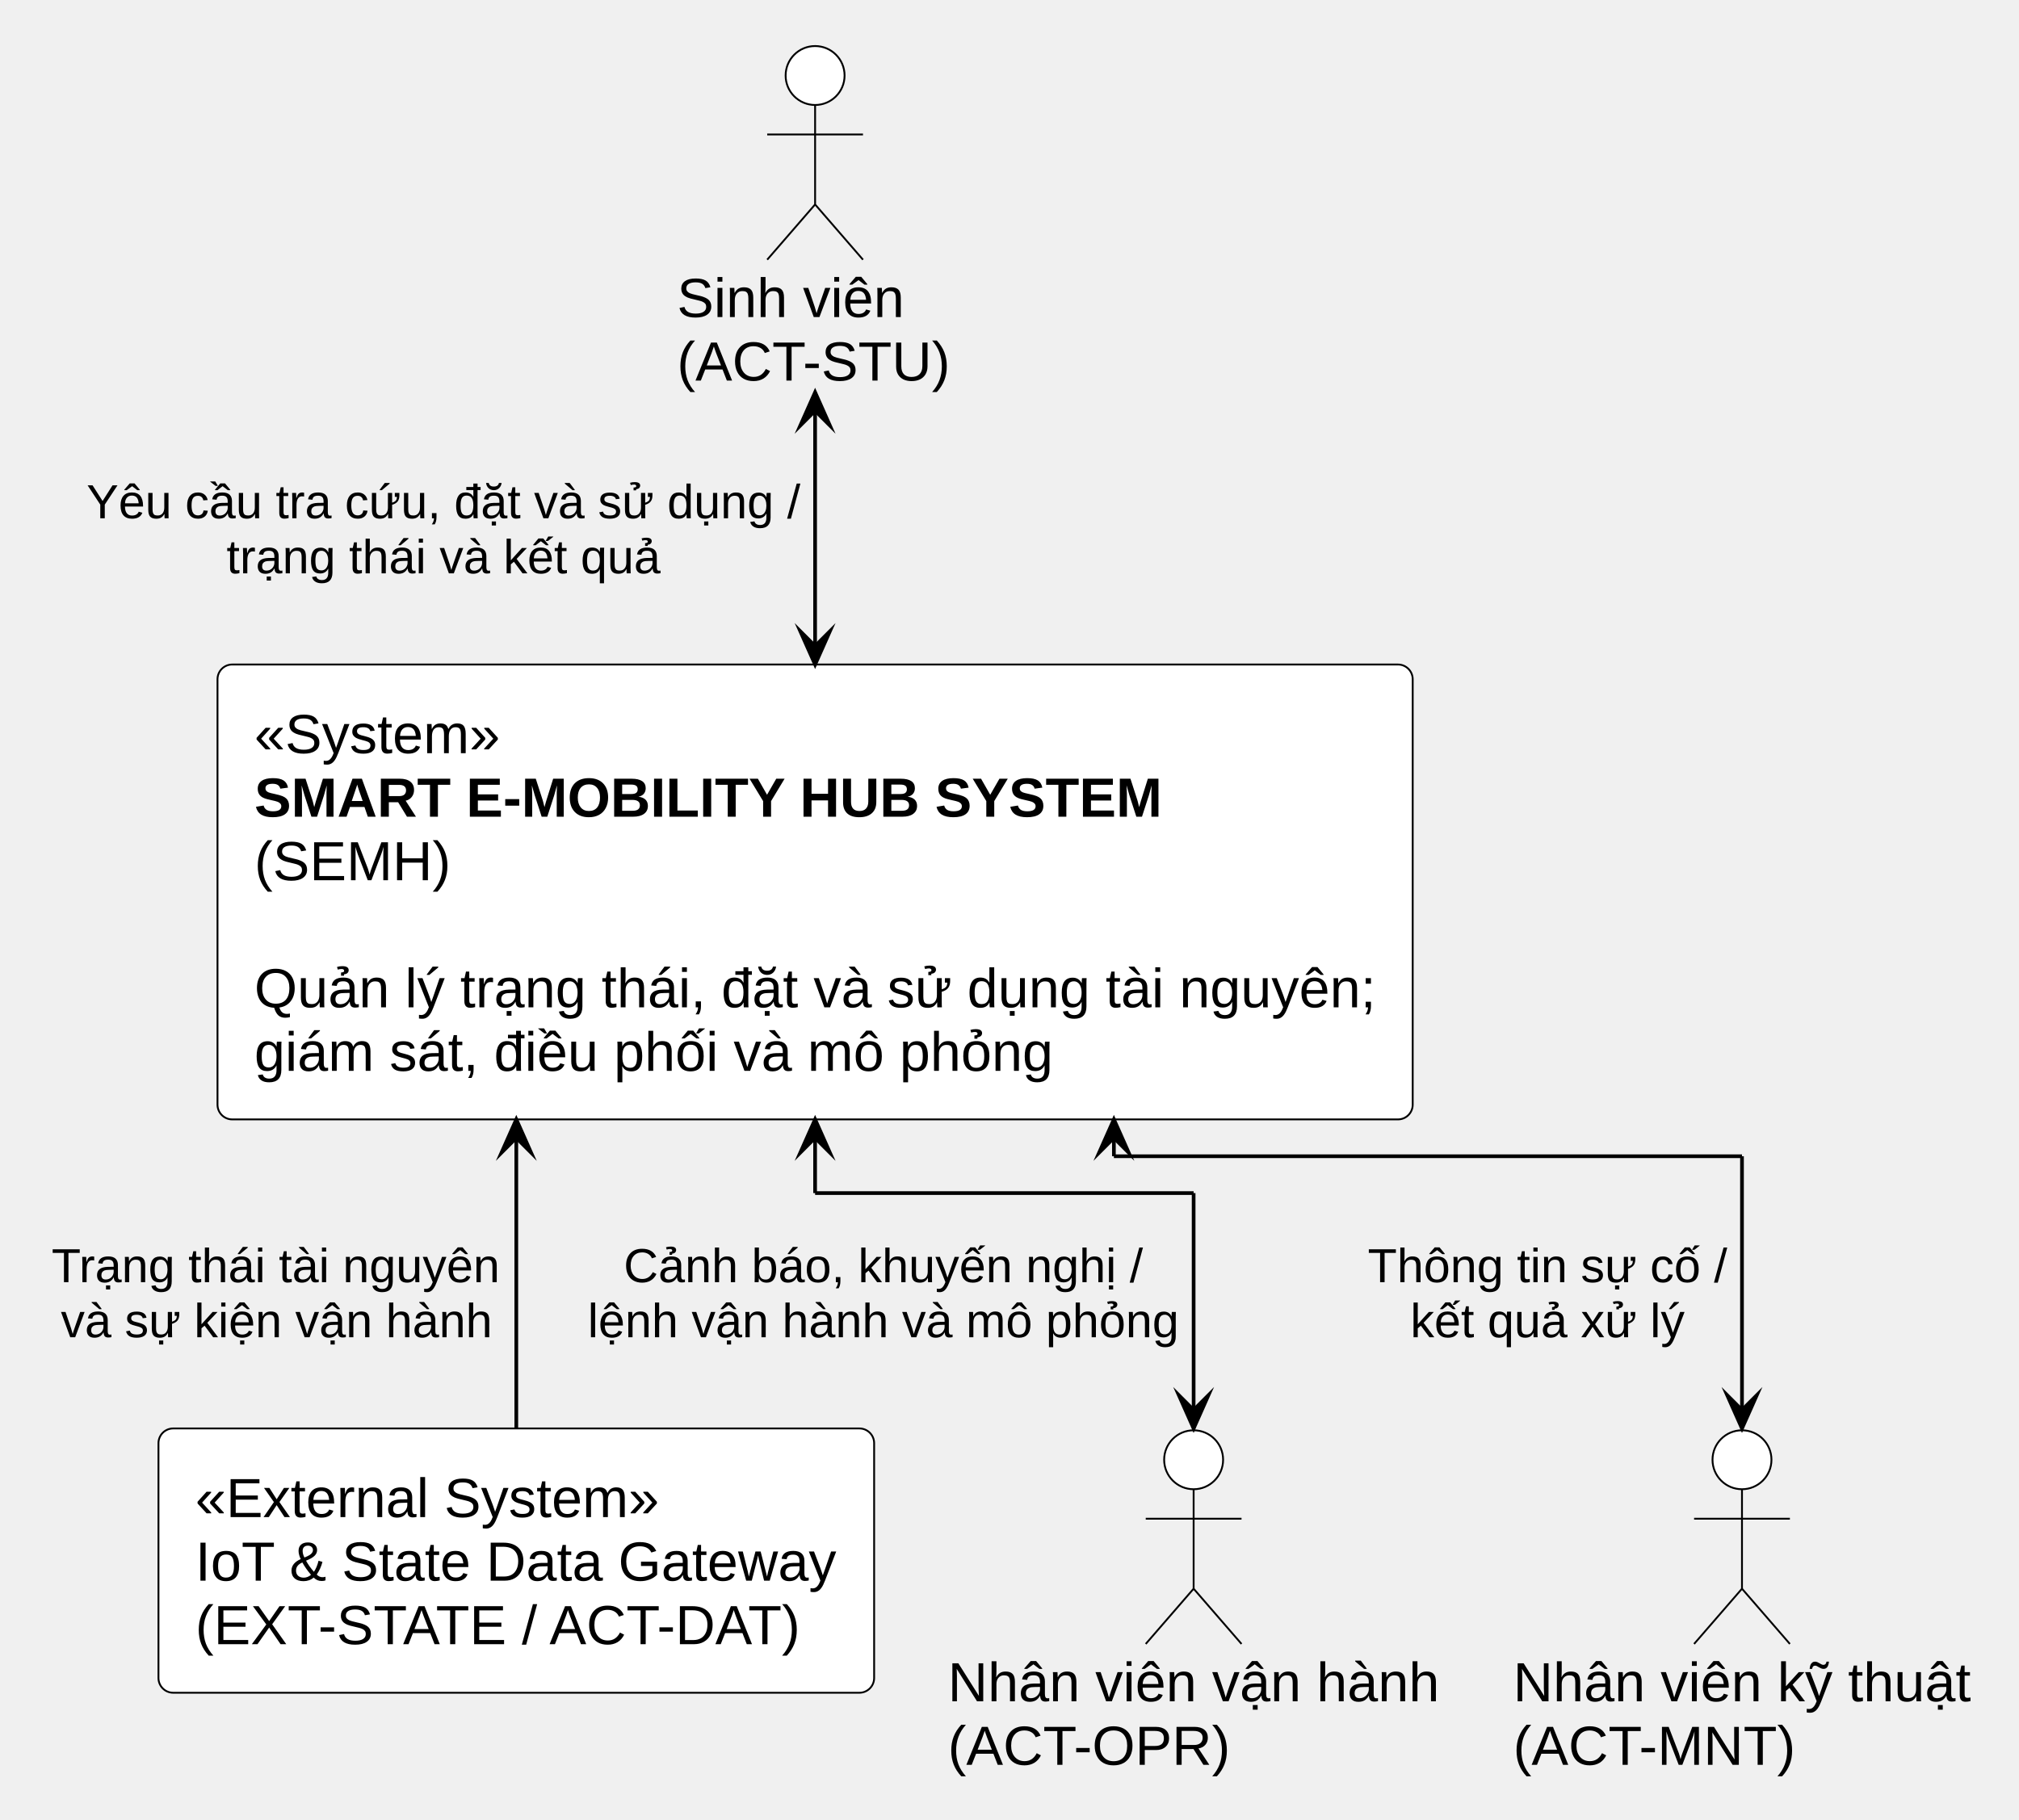
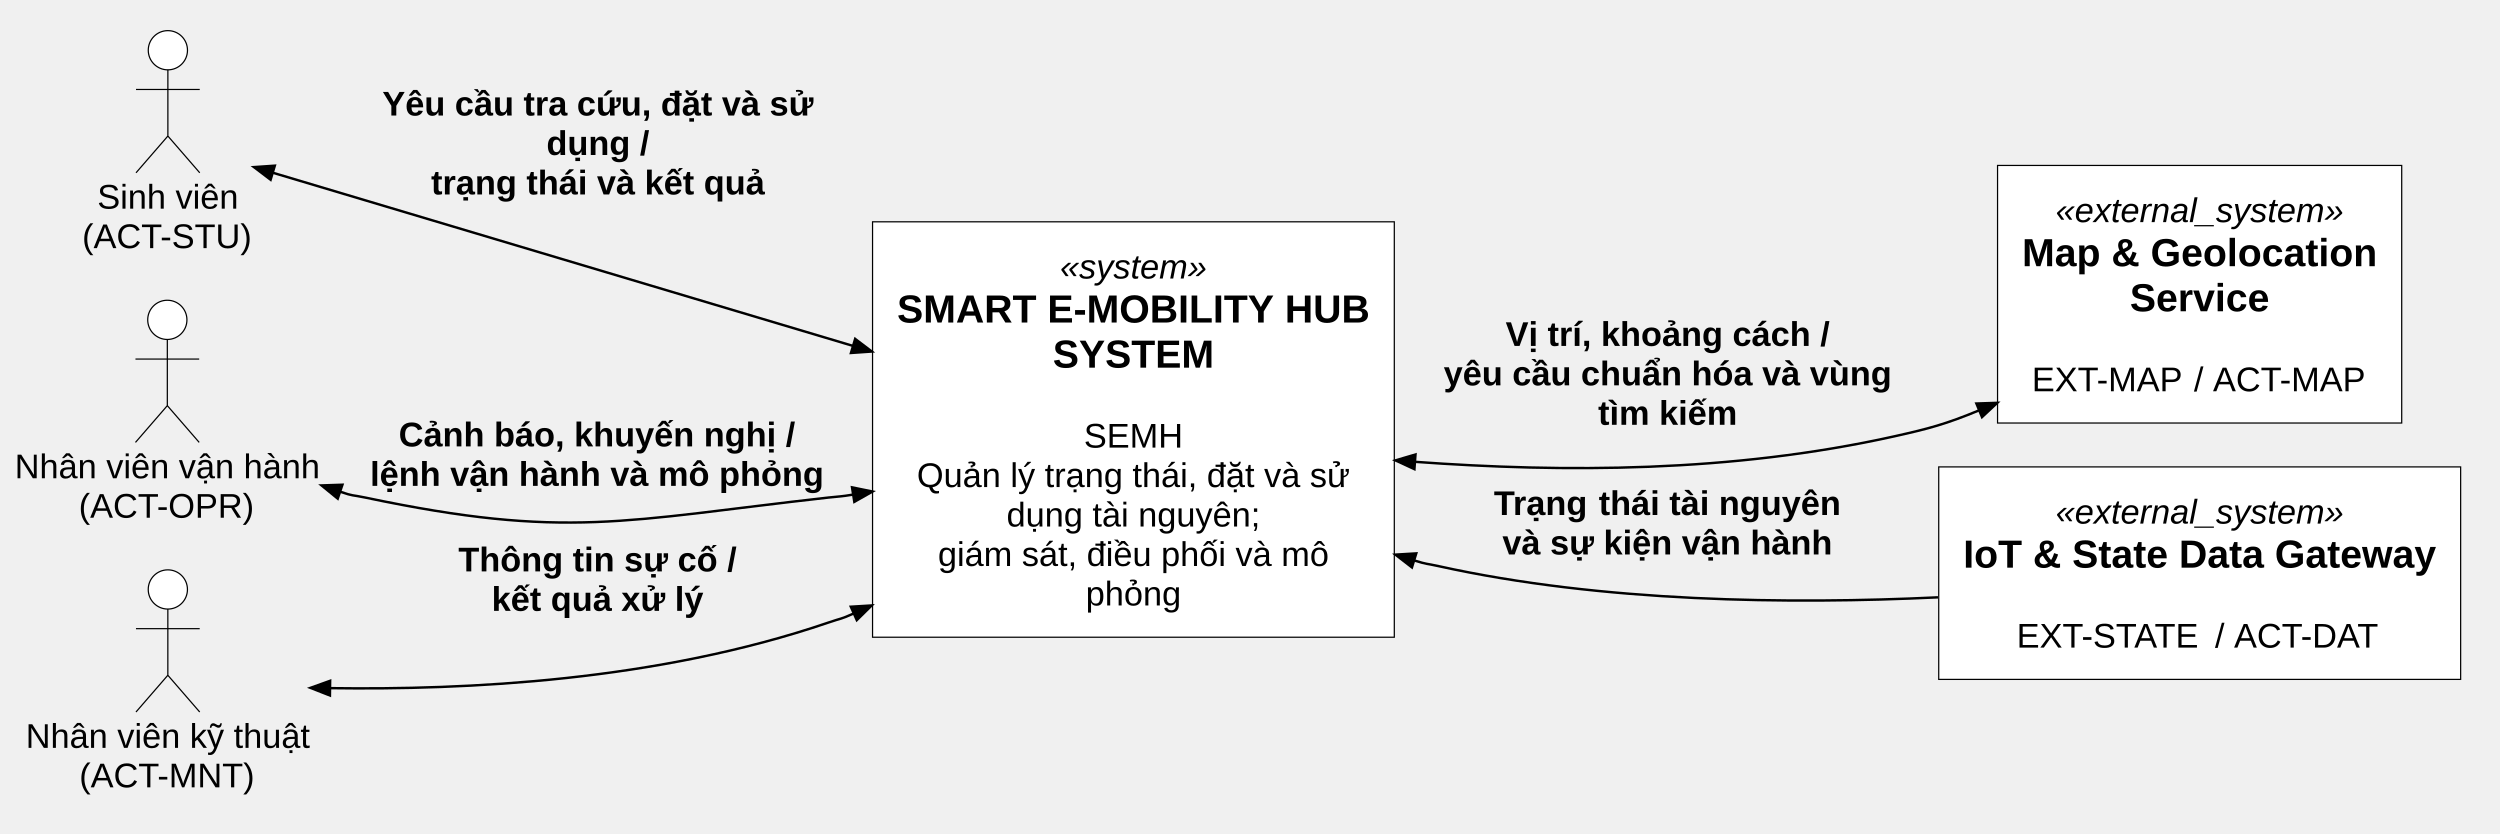
- <svg xmlns="http://www.w3.org/2000/svg" version="1.1" data-diagram-type="DESCRIPTION" style="width:548px;height:494px;background:#FFFFFF;" width="548px" height="494px" viewBox="0 0 548 494" zoomAndPan="magnify" preserveAspectRatio="none" contentStyleType="text/css">
+ <svg xmlns="http://www.w3.org/2000/svg" version="1.1" data-diagram-type="DESCRIPTION" style="width:1020px;height:340px;background:#FFFFFF;" width="1020px" height="340px" viewBox="0 0 1020 340" zoomAndPan="magnify" preserveAspectRatio="none" contentStyleType="text/css">
  <defs />
  <g font-family="sans-serif" lengthAdjust="spacing">
-     <g class="entity" data-qualified-name="ACT_STU" id="ent0001" data-source-line="26">
-       <ellipse cx="221.236" cy="20.5" rx="8" ry="8" fill="#FFF" style="stroke:#000;stroke-width:0.5;" />
-       <path d="M221.236,28.5 L221.236,55.5 M208.236,36.5 L234.236,36.5 M221.236,55.5 L208.236,70.5 M221.236,55.5 L234.236,70.5" style="stroke:#000;stroke-width:0.5;" fill="none" />
-       <text x="183.743" y="86.07" fill="#000" font-size="15" textLength="61.707" font-family="Arial">Sinh viên</text>
-       <text x="183.743" y="103.318" fill="#000" font-size="15" textLength="74.985" font-family="Arial">(ACT-STU)</text>
-     </g>
-     <g class="entity" data-qualified-name="ACT_OPR" id="ent0002" data-source-line="27">
-       <ellipse cx="323.977" cy="396.283" rx="8" ry="8" fill="#FFF" style="stroke:#000;stroke-width:0.5;" />
-       <path d="M323.977,404.283 L323.977,431.283 M310.977,412.283 L336.977,412.283 M323.977,431.283 L310.977,446.283 M323.977,431.283 L336.977,446.283" style="stroke:#000;stroke-width:0.5;" fill="none" />
-       <text x="257.26" y="461.853" fill="#000" font-size="15" textLength="133.433" font-family="Arial">Nhân viên vận hành</text>
-       <text x="257.26" y="479.102" fill="#000" font-size="15" textLength="77.49" font-family="Arial">(ACT-OPR)</text>
-     </g>
-     <g class="entity" data-qualified-name="ACT_MNT" id="ent0003" data-source-line="28">
-       <ellipse cx="472.813" cy="396.283" rx="8" ry="8" fill="#FFF" style="stroke:#000;stroke-width:0.5;" />
-       <path d="M472.813,404.283 L472.813,431.283 M459.813,412.283 L485.813,412.283 M472.813,431.283 L459.813,446.283 M472.813,431.283 L485.813,446.283" style="stroke:#000;stroke-width:0.5;" fill="none" />
-       <text x="410.693" y="461.853" fill="#000" font-size="15" textLength="124.241" font-family="Arial">Nhân viên kỹ thuật</text>
-       <text x="410.693" y="479.102" fill="#000" font-size="15" textLength="77.476" font-family="Arial">(ACT-MNT)</text>
-     </g>
-     <g class="entity" data-qualified-name="SEMH" id="ent0004" data-source-line="30">
-       <rect x="59.035" y="180.395" width="324.402" height="123.491" fill="#FFF" style="stroke:#000;stroke-width:0.5;" rx="4" ry="4" />
-       <text x="69.035" y="204.464" fill="#000" font-size="15" textLength="66.694" font-family="Arial">«System»</text>
-       <text x="69.035" y="221.713" fill="#000" font-size="15" textLength="246.665" font-weight="700" font-family="Arial">SMART E-MOBILITY HUB SYSTEM</text>
-       <text x="69.035" y="238.961" fill="#000" font-size="15" textLength="53.328" font-family="Arial">(SEMH)</text>
-       <text x="69.035" y="256.21" fill="#000" font-size="15" font-family="Arial"> </text>
-       <text x="69.035" y="273.458" fill="#000" font-size="15" textLength="304.402" font-family="Arial">Quản lý trạng thái, đặt và sử dụng tài nguyên;</text>
-       <text x="69.035" y="290.707" fill="#000" font-size="15" textLength="216.804" font-family="Arial">giám sát, điều phối và mô phỏng</text>
-     </g>
-     <g class="entity" data-qualified-name="EXT_STATE" id="ent0005" data-source-line="32">
-       <rect x="43.01" y="387.783" width="194.25" height="71.746" fill="#FFF" style="stroke:#000;stroke-width:0.5;" rx="4" ry="4" />
-       <text x="53.01" y="411.853" fill="#000" font-size="15" textLength="125.889" font-family="Arial">«External System»</text>
-       <text x="53.01" y="429.102" fill="#000" font-size="15" textLength="174.25" font-family="Arial">IoT &amp; State Data Gateway</text>
-       <text x="53.01" y="446.35" fill="#000" font-size="15" textLength="169.995" font-family="Arial">(EXT-STATE / ACT-DAT)</text>
-     </g>
-     <line x1="221.236" y1="106.497" x2="221.236" y2="180.395" style="stroke:#000;stroke-width:1;" />
-     <polygon points="221.236,180.395,225.236,171.395,221.236,175.395,217.236,171.395,221.236,180.395" fill="#000" style="stroke:#000;stroke-width:1;stroke-linejoin:miter;stroke-miterlimit:10;" />
-     <polygon points="221.236,106.497,217.236,115.497,221.236,111.497,225.236,115.497,221.236,106.497" fill="#000" style="stroke:#000;stroke-width:1;stroke-linejoin:miter;stroke-miterlimit:10;" />
-     <text x="23.499" y="140.691" fill="#000" font-size="13" textLength="193.737" font-family="Arial">Yêu cầu tra cứu, đặt và sử dụng /</text>
-     <text x="61.467" y="155.64" fill="#000" font-size="13" textLength="117.8" font-family="Arial">trạng thái và kết quả</text>
-     <line x1="221.236" y1="303.886" x2="221.236" y2="323.886" style="stroke:#000;stroke-width:1;" />
-     <line x1="221.236" y1="323.886" x2="323.977" y2="323.886" style="stroke:#000;stroke-width:1;" />
-     <line x1="323.977" y1="323.886" x2="323.977" y2="387.783" style="stroke:#000;stroke-width:1;" />
-     <polygon points="323.977,387.783,327.977,378.783,323.977,382.783,319.977,378.783,323.977,387.783" fill="#000" style="stroke:#000;stroke-width:1;stroke-linejoin:miter;stroke-miterlimit:10;" />
-     <polygon points="221.236,303.886,217.236,312.886,221.236,308.886,225.236,312.886,221.236,303.886" fill="#000" style="stroke:#000;stroke-width:1;stroke-linejoin:miter;stroke-miterlimit:10;" />
-     <text x="169.28" y="348.08" fill="#000" font-size="13" textLength="140.937" font-family="Arial">Cảnh báo, khuyến nghị /</text>
-     <text x="159.521" y="363.028" fill="#000" font-size="13" textLength="160.456" font-family="Arial">lệnh vận hành và mô phỏng</text>
-     <line x1="302.336" y1="303.886" x2="302.336" y2="313.886" style="stroke:#000;stroke-width:1;" />
-     <line x1="302.336" y1="313.886" x2="472.813" y2="313.886" style="stroke:#000;stroke-width:1;" />
-     <line x1="472.813" y1="313.886" x2="472.813" y2="387.783" style="stroke:#000;stroke-width:1;" />
-     <polygon points="472.813,387.783,476.813,378.783,472.813,382.783,468.813,378.783,472.813,387.783" fill="#000" style="stroke:#000;stroke-width:1;stroke-linejoin:miter;stroke-miterlimit:10;" />
-     <polygon points="302.336,303.886,298.336,312.886,302.336,308.886,306.336,312.886,302.336,303.886" fill="#000" style="stroke:#000;stroke-width:1;stroke-linejoin:miter;stroke-miterlimit:10;" />
-     <text x="371.231" y="348.08" fill="#000" font-size="13" textLength="97.583" font-family="Arial">Thông tin sự cố /</text>
-     <text x="382.793" y="363.028" fill="#000" font-size="13" textLength="74.458" font-family="Arial">kết quả xử lý</text>
-     <line x1="140.135" y1="303.886" x2="140.135" y2="387.783" style="stroke:#000;stroke-width:1;" />
-     <polygon points="140.135,303.886,136.135,312.886,140.135,308.886,144.135,312.886,140.135,303.886" fill="#000" style="stroke:#000;stroke-width:1;stroke-linejoin:miter;stroke-miterlimit:10;" />
-     <text x="14" y="348.08" fill="#000" font-size="13" textLength="122.135" font-family="Arial">Trạng thái tài nguyên</text>
-     <text x="16.514" y="363.028" fill="#000" font-size="13" textLength="117.108" font-family="Arial">và sự kiện vận hành</text>
+     <g class="entity" data-qualified-name="ACT_STU" id="ent0001" data-source-line="25">
+       <ellipse cx="68.493" cy="20.5" rx="8" ry="8" fill="#FFF" style="stroke:#000;stroke-width:0.5;" />
+       <path d="M68.493,28.5 L68.493,55.5 M55.493,36.5 L81.493,36.5 M68.493,55.5 L55.493,70.5 M68.493,55.5 L81.493,70.5" style="stroke:#000;stroke-width:0.5;" fill="none" />
+       <text x="39.697" y="85.132" fill="#000" font-size="14" textLength="28.021" font-family="Arial">Sinh</text>
+       <text x="67.717" y="85.132" fill="#000" font-size="14" font-family="Arial"> </text>
+       <text x="71.607" y="85.132" fill="#000" font-size="14" textLength="25.683" font-family="Arial">viên</text>
+       <text x="33.5" y="101.23" fill="#000" font-size="14" textLength="69.986" font-family="Arial">(ACT-STU)</text>
+     </g>
+     <g class="entity" data-qualified-name="ACT_OPR" id="ent0002" data-source-line="26">
+       <ellipse cx="68.269" cy="130.5" rx="8" ry="8" fill="#FFF" style="stroke:#000;stroke-width:0.5;" />
+       <path d="M68.269,138.5 L68.269,165.5 M55.269,146.5 L81.269,146.5 M68.269,165.5 L55.269,180.5 M68.269,165.5 L81.269,180.5" style="stroke:#000;stroke-width:0.5;" fill="none" />
+       <text x="6" y="195.132" fill="#000" font-size="14" textLength="33.469" font-family="Arial">Nhân</text>
+       <text x="39.469" y="195.132" fill="#000" font-size="14" font-family="Arial"> </text>
+       <text x="43.358" y="195.132" fill="#000" font-size="14" textLength="25.683" font-family="Arial">viên</text>
+       <text x="69.041" y="195.132" fill="#000" font-size="14" font-family="Arial"> </text>
+       <text x="72.931" y="195.132" fill="#000" font-size="14" textLength="22.572" font-family="Arial">vận</text>
+       <text x="95.503" y="195.132" fill="#000" font-size="14" font-family="Arial"> </text>
+       <text x="99.393" y="195.132" fill="#000" font-size="14" textLength="31.145" font-family="Arial">hành</text>
+       <text x="32.106" y="211.23" fill="#000" font-size="14" textLength="72.324" font-family="Arial">(ACT-OPR)</text>
+     </g>
+     <g class="entity" data-qualified-name="ACT_MNT" id="ent0003" data-source-line="27">
+       <ellipse cx="68.479" cy="240.5" rx="8" ry="8" fill="#FFF" style="stroke:#000;stroke-width:0.5;" />
+       <path d="M68.479,248.5 L68.479,275.5 M55.479,256.5 L81.479,256.5 M68.479,275.5 L55.479,290.5 M68.479,275.5 L81.479,290.5" style="stroke:#000;stroke-width:0.5;" fill="none" />
+       <text x="10.5" y="305.132" fill="#000" font-size="14" textLength="33.469" font-family="Arial">Nhân</text>
+       <text x="43.969" y="305.132" fill="#000" font-size="14" font-family="Arial"> </text>
+       <text x="47.858" y="305.132" fill="#000" font-size="14" textLength="25.683" font-family="Arial">viên</text>
+       <text x="73.541" y="305.132" fill="#000" font-size="14" font-family="Arial"> </text>
+       <text x="77.431" y="305.132" fill="#000" font-size="14" textLength="14" font-family="Arial">kỹ</text>
+       <text x="91.431" y="305.132" fill="#000" font-size="14" font-family="Arial"> </text>
+       <text x="95.32" y="305.132" fill="#000" font-size="14" textLength="31.138" font-family="Arial">thuật</text>
+       <text x="32.324" y="321.23" fill="#000" font-size="14" textLength="72.311" font-family="Arial">(ACT-MNT)</text>
+     </g>
+     <g class="entity" data-qualified-name="SEMH" id="ent0004" data-source-line="197">
+       <rect x="356" y="90.5" width="212.875" height="169.487" fill="#FFF" style="stroke:#000;stroke-width:0.5;" />
+       <text x="432.482" y="113.632" fill="#000" font-size="14" textLength="59.91" font-style="italic" font-family="Arial">«system»</text>
+       <text x="366" y="131.606" fill="#000" font-size="16" textLength="56.883" font-weight="700" font-family="Arial">SMART</text>
+       <text x="422.883" y="131.606" fill="#000" font-size="16" font-weight="700" font-family="Arial"> </text>
+       <text x="427.328" y="131.606" fill="#000" font-size="16" textLength="92.438" font-weight="700" font-family="Arial">E-MOBILITY</text>
+       <text x="519.766" y="131.606" fill="#000" font-size="16" font-weight="700" font-family="Arial"> </text>
+       <text x="524.211" y="131.606" fill="#000" font-size="16" textLength="34.664" font-weight="700" font-family="Arial">HUB</text>
+       <text x="429.543" y="150.005" fill="#000" font-size="16" textLength="65.789" font-weight="700" font-family="Arial">SYSTEM</text>
+       <text x="460.493" y="166.527" fill="#000" font-size="14" font-family="Arial"> </text>
+       <text x="442.213" y="182.626" fill="#000" font-size="14" textLength="40.448" font-family="Arial">SEMH</text>
+       <text x="374.093" y="198.725" fill="#000" font-size="14" textLength="34.248" font-family="Arial">Quản</text>
+       <text x="408.341" y="198.725" fill="#000" font-size="14" font-family="Arial"> </text>
+       <text x="412.231" y="198.725" fill="#000" font-size="14" textLength="10.11" font-family="Arial">lý</text>
+       <text x="422.341" y="198.725" fill="#000" font-size="14" font-family="Arial"> </text>
+       <text x="426.231" y="198.725" fill="#000" font-size="14" textLength="31.91" font-family="Arial">trạng</text>
+       <text x="458.141" y="198.725" fill="#000" font-size="14" font-family="Arial"> </text>
+       <text x="462.031" y="198.725" fill="#000" font-size="14" textLength="26.462" font-family="Arial">thái,</text>
+       <text x="488.493" y="198.725" fill="#000" font-size="14" font-family="Arial"> </text>
+       <text x="492.382" y="198.725" fill="#000" font-size="14" textLength="19.462" font-family="Arial">đặt</text>
+       <text x="511.844" y="198.725" fill="#000" font-size="14" font-family="Arial"> </text>
+       <text x="515.734" y="198.725" fill="#000" font-size="14" textLength="14.786" font-family="Arial">và</text>
+       <text x="530.52" y="198.725" fill="#000" font-size="14" font-family="Arial"> </text>
+       <text x="534.41" y="198.725" fill="#000" font-size="14" textLength="16.372" font-family="Arial">sử</text>
+       <text x="410.672" y="214.823" fill="#000" font-size="14" textLength="31.145" font-family="Arial">dụng</text>
+       <text x="441.817" y="214.823" fill="#000" font-size="14" font-family="Arial"> </text>
+       <text x="445.707" y="214.823" fill="#000" font-size="14" textLength="14.786" font-family="Arial">tài</text>
+       <text x="460.493" y="214.823" fill="#000" font-size="14" font-family="Arial"> </text>
+       <text x="464.382" y="214.823" fill="#000" font-size="14" textLength="49.82" font-family="Arial">nguyên;</text>
+       <text x="382.672" y="230.922" fill="#000" font-size="14" textLength="30.345" font-family="Arial">giám</text>
+       <text x="413.017" y="230.922" fill="#000" font-size="14" font-family="Arial"> </text>
+       <text x="416.907" y="230.922" fill="#000" font-size="14" textLength="22.565" font-family="Arial">sát,</text>
+       <text x="439.472" y="230.922" fill="#000" font-size="14" font-family="Arial"> </text>
+       <text x="443.362" y="230.922" fill="#000" font-size="14" textLength="26.469" font-family="Arial">điều</text>
+       <text x="469.831" y="230.922" fill="#000" font-size="14" font-family="Arial"> </text>
+       <text x="473.72" y="230.922" fill="#000" font-size="14" textLength="26.469" font-family="Arial">phối</text>
+       <text x="500.189" y="230.922" fill="#000" font-size="14" font-family="Arial"> </text>
+       <text x="504.079" y="230.922" fill="#000" font-size="14" textLength="14.786" font-family="Arial">và</text>
+       <text x="518.865" y="230.922" fill="#000" font-size="14" font-family="Arial"> </text>
+       <text x="522.754" y="230.922" fill="#000" font-size="14" textLength="19.448" font-family="Arial">mô</text>
+       <text x="442.972" y="247.021" fill="#000" font-size="14" textLength="38.931" font-family="Arial">phỏng</text>
+     </g>
+     <g class="entity" data-qualified-name="EXT_MAP" id="ent0005" data-source-line="212">
+       <rect x="815" y="67.5" width="164.898" height="105.093" fill="#FFF" style="stroke:#000;stroke-width:0.5;" />
+       <text x="838.698" y="90.632" fill="#000" font-size="14" textLength="117.503" font-style="italic" font-family="Arial">«external_system»</text>
+       <text x="825" y="108.606" fill="#000" font-size="16" textLength="32" font-weight="700" font-family="Arial">Map</text>
+       <text x="857" y="108.606" fill="#000" font-size="16" font-weight="700" font-family="Arial"> </text>
+       <text x="861.445" y="108.606" fill="#000" font-size="16" font-weight="700" font-family="Arial">&amp;</text>
+       <text x="873" y="108.606" fill="#000" font-size="16" font-weight="700" font-family="Arial"> </text>
+       <text x="877.445" y="108.606" fill="#000" font-size="16" textLength="92.453" font-weight="700" font-family="Arial">Geolocation</text>
+       <text x="868.98" y="127.005" fill="#000" font-size="16" textLength="56.938" font-weight="700" font-family="Arial">Service</text>
+       <text x="895.504" y="143.527" fill="#000" font-size="14" font-family="Arial"> </text>
+       <text x="829.001" y="159.626" fill="#000" font-size="14" textLength="62.228" font-family="Arial">EXT-MAP</text>
+       <text x="891.229" y="159.626" fill="#000" font-size="14" font-family="Arial"> </text>
+       <text x="895.118" y="159.626" fill="#000" font-size="14" font-family="Arial">/</text>
+       <text x="899.008" y="159.626" fill="#000" font-size="14" font-family="Arial"> </text>
+       <text x="902.897" y="159.626" fill="#000" font-size="14" textLength="63" font-family="Arial">ACT-MAP</text>
+     </g>
+     <g class="entity" data-qualified-name="EXT_STATE" id="ent0006" data-source-line="212">
+       <rect x="791" y="190.5" width="212.945" height="86.694" fill="#FFF" style="stroke:#000;stroke-width:0.5;" />
+       <text x="838.721" y="213.632" fill="#000" font-size="14" textLength="117.503" font-style="italic" font-family="Arial">«external_system»</text>
+       <text x="801" y="231.606" fill="#000" font-size="16" textLength="23.992" font-weight="700" font-family="Arial">IoT</text>
+       <text x="824.992" y="231.606" fill="#000" font-size="16" font-weight="700" font-family="Arial"> </text>
+       <text x="829.438" y="231.606" fill="#000" font-size="16" font-weight="700" font-family="Arial">&amp;</text>
+       <text x="840.992" y="231.606" fill="#000" font-size="16" font-weight="700" font-family="Arial"> </text>
+       <text x="845.438" y="231.606" fill="#000" font-size="16" textLength="39.125" font-weight="700" font-family="Arial">State</text>
+       <text x="884.563" y="231.606" fill="#000" font-size="16" font-weight="700" font-family="Arial"> </text>
+       <text x="889.008" y="231.606" fill="#000" font-size="16" textLength="34.68" font-weight="700" font-family="Arial">Data</text>
+       <text x="923.688" y="231.606" fill="#000" font-size="16" font-weight="700" font-family="Arial"> </text>
+       <text x="928.133" y="231.606" fill="#000" font-size="16" textLength="65.813" font-weight="700" font-family="Arial">Gateway</text>
+       <text x="895.528" y="248.129" fill="#000" font-size="14" font-family="Arial"> </text>
+       <text x="822.804" y="264.228" fill="#000" font-size="14" textLength="77.007" font-family="Arial">EXT-STATE</text>
+       <text x="899.811" y="264.228" fill="#000" font-size="14" font-family="Arial"> </text>
+       <text x="903.7" y="264.228" fill="#000" font-size="14" font-family="Arial">/</text>
+       <text x="907.59" y="264.228" fill="#000" font-size="14" font-family="Arial"> </text>
+       <text x="911.479" y="264.228" fill="#000" font-size="14" textLength="60.662" font-family="Arial">ACT-DAT</text>
+     </g>
+     <g class="link" data-entity-1="ent0001" data-entity-2="ent0004" id="lnk12" data-link-type="dependency">
+       <polygon points="103.602,68.178,110.41,73.341,112.126,67.592,103.602,68.178" fill="#000" style="stroke:#000;stroke-width:1;stroke-linejoin:miter;stroke-miterlimit:10;" />
+       <polygon points="355.709,143.425,348.901,138.262,347.185,144.011,355.709,143.425" fill="#000" style="stroke:#000;stroke-width:1;stroke-linejoin:miter;stroke-miterlimit:10;" />
+       <path d="M111.268,70.466 C166.87,87.062 263.956,116.039 348.043,141.137" style="stroke:#000;stroke-width:1;" fill="none" />
+       <text x="156" y="47.132" fill="#000" font-size="14" textLength="25.676" font-weight="700" font-family="Arial">Yêu</text>
+       <text x="181.676" y="47.132" fill="#000" font-size="14" font-weight="700" font-family="Arial"> </text>
+       <text x="185.565" y="47.132" fill="#000" font-size="14" textLength="24.124" font-weight="700" font-family="Arial">cầu</text>
+       <text x="209.689" y="47.132" fill="#000" font-size="14" font-weight="700" font-family="Arial"> </text>
+       <text x="213.579" y="47.132" fill="#000" font-size="14" textLength="17.896" font-weight="700" font-family="Arial">tra</text>
+       <text x="231.476" y="47.132" fill="#000" font-size="14" font-weight="700" font-family="Arial"> </text>
+       <text x="235.365" y="47.132" fill="#000" font-size="14" textLength="30.365" font-weight="700" font-family="Arial">cứu,</text>
+       <text x="265.73" y="47.132" fill="#000" font-size="14" font-weight="700" font-family="Arial"> </text>
+       <text x="269.62" y="47.132" fill="#000" font-size="14" textLength="21" font-weight="700" font-family="Arial">đặt</text>
+       <text x="290.62" y="47.132" fill="#000" font-size="14" font-weight="700" font-family="Arial"> </text>
+       <text x="294.51" y="47.132" fill="#000" font-size="14" textLength="15.572" font-weight="700" font-family="Arial">và</text>
+       <text x="310.082" y="47.132" fill="#000" font-size="14" font-weight="700" font-family="Arial"> </text>
+       <text x="313.972" y="47.132" fill="#000" font-size="14" textLength="17.924" font-weight="700" font-family="Arial">sử</text>
+       <text x="222.955" y="63.23" fill="#000" font-size="14" textLength="34.207" font-weight="700" font-family="Arial">dụng</text>
+       <text x="257.162" y="63.23" fill="#000" font-size="14" font-weight="700" font-family="Arial"> </text>
+       <text x="261.051" y="63.23" fill="#000" font-size="14" font-weight="700" font-family="Arial">/</text>
+       <text x="175.875" y="79.329" fill="#000" font-size="14" textLength="35" font-weight="700" font-family="Arial">trạng</text>
+       <text x="210.875" y="79.329" fill="#000" font-size="14" font-weight="700" font-family="Arial"> </text>
+       <text x="214.765" y="79.329" fill="#000" font-size="14" textLength="24.89" font-weight="700" font-family="Arial">thái</text>
+       <text x="239.655" y="79.329" fill="#000" font-size="14" font-weight="700" font-family="Arial"> </text>
+       <text x="243.544" y="79.329" fill="#000" font-size="14" textLength="15.572" font-weight="700" font-family="Arial">và</text>
+       <text x="259.117" y="79.329" fill="#000" font-size="14" font-weight="700" font-family="Arial"> </text>
+       <text x="263.006" y="79.329" fill="#000" font-size="14" textLength="20.234" font-weight="700" font-family="Arial">kết</text>
+       <text x="283.241" y="79.329" fill="#000" font-size="14" font-weight="700" font-family="Arial"> </text>
+       <text x="287.13" y="79.329" fill="#000" font-size="14" textLength="24.89" font-weight="700" font-family="Arial">quả</text>
+     </g>
+     <g class="link" data-entity-1="ent0002" data-entity-2="ent0004" id="lnk13" data-link-type="dependency">
+       <polygon points="131.177,198.051,137.797,203.452,139.716,197.767,131.177,198.051" fill="#000" style="stroke:#000;stroke-width:1;stroke-linejoin:miter;stroke-miterlimit:10;" />
+       <polygon points="355.993,200.546,347.622,198.835,348.561,204.761,355.993,200.546" fill="#000" style="stroke:#000;stroke-width:1;stroke-linejoin:miter;stroke-miterlimit:10;" />
+       <path d="M138.756,200.61 C144.678,202.608 143.097,201.758 149,203 C231.201,220.294 254.521,212.345 338,203 C343.899,202.34 342.026,202.759 348.091,201.798" style="stroke:#000;stroke-width:1;" fill="none" />
+       <text x="162.669" y="182.132" fill="#000" font-size="14" textLength="35" font-weight="700" font-family="Arial">Cảnh</text>
+       <text x="197.669" y="182.132" fill="#000" font-size="14" font-weight="700" font-family="Arial"> </text>
+       <text x="201.559" y="182.132" fill="#000" font-size="14" textLength="28.779" font-weight="700" font-family="Arial">báo,</text>
+       <text x="230.338" y="182.132" fill="#000" font-size="14" font-weight="700" font-family="Arial"> </text>
+       <text x="234.228" y="182.132" fill="#000" font-size="14" textLength="49.014" font-weight="700" font-family="Arial">khuyến</text>
+       <text x="283.241" y="182.132" fill="#000" font-size="14" font-weight="700" font-family="Arial"> </text>
+       <text x="287.131" y="182.132" fill="#000" font-size="14" textLength="29.545" font-weight="700" font-family="Arial">nghị</text>
+       <text x="316.676" y="182.132" fill="#000" font-size="14" font-weight="700" font-family="Arial"> </text>
+       <text x="320.565" y="182.132" fill="#000" font-size="14" font-weight="700" font-family="Arial">/</text>
+       <text x="151" y="198.23" fill="#000" font-size="14" textLength="28.779" font-weight="700" font-family="Arial">lệnh</text>
+       <text x="179.779" y="198.23" fill="#000" font-size="14" font-weight="700" font-family="Arial"> </text>
+       <text x="183.669" y="198.23" fill="#000" font-size="14" textLength="24.124" font-weight="700" font-family="Arial">vận</text>
+       <text x="207.793" y="198.23" fill="#000" font-size="14" font-weight="700" font-family="Arial"> </text>
+       <text x="211.683" y="198.23" fill="#000" font-size="14" textLength="33.441" font-weight="700" font-family="Arial">hành</text>
+       <text x="245.124" y="198.23" fill="#000" font-size="14" font-weight="700" font-family="Arial"> </text>
+       <text x="249.014" y="198.23" fill="#000" font-size="14" textLength="15.572" font-weight="700" font-family="Arial">và</text>
+       <text x="264.586" y="198.23" fill="#000" font-size="14" font-weight="700" font-family="Arial"> </text>
+       <text x="268.476" y="198.23" fill="#000" font-size="14" textLength="21" font-weight="700" font-family="Arial">mô</text>
+       <text x="289.476" y="198.23" fill="#000" font-size="14" font-weight="700" font-family="Arial"> </text>
+       <text x="293.365" y="198.23" fill="#000" font-size="14" textLength="42.759" font-weight="700" font-family="Arial">phỏng</text>
+     </g>
+     <g class="link" data-entity-1="ent0003" data-entity-2="ent0004" id="lnk14" data-link-type="dependency">
+       <polygon points="126.653,280.649,134.609,283.762,134.695,277.763,126.653,280.649" fill="#000" style="stroke:#000;stroke-width:1;stroke-linejoin:miter;stroke-miterlimit:10;" />
+       <polygon points="355.654,247.023,347.126,247.541,349.569,253.021,355.654,247.023" fill="#000" style="stroke:#000;stroke-width:1;stroke-linejoin:miter;stroke-miterlimit:10;" />
+       <path d="M134.652,280.763 C190.147,281.554 268.024,277.899 338,254 C343.901,251.985 342.497,252.889 348.347,250.281" style="stroke:#000;stroke-width:1;" fill="none" />
+       <text x="187" y="233.132" fill="#000" font-size="14" textLength="42.759" font-weight="700" font-family="Arial">Thông</text>
+       <text x="229.759" y="233.132" fill="#000" font-size="14" font-weight="700" font-family="Arial"> </text>
+       <text x="233.648" y="233.132" fill="#000" font-size="14" textLength="17.104" font-weight="700" font-family="Arial">tin</text>
+       <text x="250.752" y="233.132" fill="#000" font-size="14" font-weight="700" font-family="Arial"> </text>
+       <text x="254.642" y="233.132" fill="#000" font-size="14" textLength="17.924" font-weight="700" font-family="Arial">sự</text>
+       <text x="272.565" y="233.132" fill="#000" font-size="14" font-weight="700" font-family="Arial"> </text>
+       <text x="276.455" y="233.132" fill="#000" font-size="14" textLength="16.338" font-weight="700" font-family="Arial">cố</text>
+       <text x="292.793" y="233.132" fill="#000" font-size="14" font-weight="700" font-family="Arial"> </text>
+       <text x="296.683" y="233.132" fill="#000" font-size="14" font-weight="700" font-family="Arial">/</text>
+       <text x="200.59" y="249.23" fill="#000" font-size="14" textLength="20.234" font-weight="700" font-family="Arial">kết</text>
+       <text x="220.824" y="249.23" fill="#000" font-size="14" font-weight="700" font-family="Arial"> </text>
+       <text x="224.714" y="249.23" fill="#000" font-size="14" textLength="24.89" font-weight="700" font-family="Arial">quả</text>
+       <text x="249.604" y="249.23" fill="#000" font-size="14" font-weight="700" font-family="Arial"> </text>
+       <text x="253.493" y="249.23" fill="#000" font-size="14" textLength="17.924" font-weight="700" font-family="Arial">xử</text>
+       <text x="271.417" y="249.23" fill="#000" font-size="14" font-weight="700" font-family="Arial"> </text>
+       <text x="275.307" y="249.23" fill="#000" font-size="14" textLength="11.676" font-weight="700" font-family="Arial">lý</text>
+     </g>
+     <g class="link" data-entity-1="ent0004" data-entity-2="ent0005" id="lnk15" data-link-type="dependency">
+       <polygon points="569.326,187.839,577.086,191.412,577.522,185.428,569.326,187.839" fill="#000" style="stroke:#000;stroke-width:1;stroke-linejoin:miter;stroke-miterlimit:10;" />
+       <polygon points="814.904,164.353,806.365,164.637,808.658,170.182,814.904,164.353" fill="#000" style="stroke:#000;stroke-width:1;stroke-linejoin:miter;stroke-miterlimit:10;" />
+       <path d="M577.304,188.42 C637.682,192.821 706.394,192.862 773,178 C786.987,174.879 793.868,173.051 807.511,167.41" style="stroke:#000;stroke-width:1;" fill="none" />
+       <text x="614.286" y="141.132" fill="#000" font-size="14" textLength="13.228" font-weight="700" font-family="Arial">Vị</text>
+       <text x="627.514" y="141.132" fill="#000" font-size="14" font-weight="700" font-family="Arial"> </text>
+       <text x="631.403" y="141.132" fill="#000" font-size="14" textLength="17.89" font-weight="700" font-family="Arial">trí,</text>
+       <text x="649.293" y="141.132" fill="#000" font-size="14" font-weight="700" font-family="Arial"> </text>
+       <text x="653.183" y="141.132" fill="#000" font-size="14" textLength="49.779" font-weight="700" font-family="Arial">khoảng</text>
+       <text x="702.962" y="141.132" fill="#000" font-size="14" font-weight="700" font-family="Arial"> </text>
+       <text x="706.852" y="141.132" fill="#000" font-size="14" textLength="31.91" font-weight="700" font-family="Arial">cách</text>
+       <text x="738.762" y="141.132" fill="#000" font-size="14" font-weight="700" font-family="Arial"> </text>
+       <text x="742.651" y="141.132" fill="#000" font-size="14" font-weight="700" font-family="Arial">/</text>
+       <text x="589" y="157.23" fill="#000" font-size="14" textLength="24.124" font-weight="700" font-family="Arial">yêu</text>
+       <text x="613.124" y="157.23" fill="#000" font-size="14" font-weight="700" font-family="Arial"> </text>
+       <text x="617.014" y="157.23" fill="#000" font-size="14" textLength="24.124" font-weight="700" font-family="Arial">cầu</text>
+       <text x="641.138" y="157.23" fill="#000" font-size="14" font-weight="700" font-family="Arial"> </text>
+       <text x="645.027" y="157.23" fill="#000" font-size="14" textLength="41.228" font-weight="700" font-family="Arial">chuẩn</text>
+       <text x="686.255" y="157.23" fill="#000" font-size="14" font-weight="700" font-family="Arial"> </text>
+       <text x="690.145" y="157.23" fill="#000" font-size="14" textLength="24.89" font-weight="700" font-family="Arial">hóa</text>
+       <text x="715.034" y="157.23" fill="#000" font-size="14" font-weight="700" font-family="Arial"> </text>
+       <text x="718.924" y="157.23" fill="#000" font-size="14" textLength="15.572" font-weight="700" font-family="Arial">và</text>
+       <text x="734.496" y="157.23" fill="#000" font-size="14" font-weight="700" font-family="Arial"> </text>
+       <text x="738.386" y="157.23" fill="#000" font-size="14" textLength="33.441" font-weight="700" font-family="Arial">vùng</text>
+       <text x="652.014" y="173.329" fill="#000" font-size="14" textLength="21" font-weight="700" font-family="Arial">tìm</text>
+       <text x="673.014" y="173.329" fill="#000" font-size="14" font-weight="700" font-family="Arial"> </text>
+       <text x="676.903" y="173.329" fill="#000" font-size="14" textLength="31.91" font-weight="700" font-family="Arial">kiếm</text>
+     </g>
+     <g class="link" data-entity-1="ent0004" data-entity-2="ent0006" id="lnk17" data-link-type="dependency">
+       <polygon points="569.312,226.29,576.075,231.512,577.841,225.778,569.312,226.29" fill="#000" style="stroke:#000;stroke-width:1;stroke-linejoin:miter;stroke-miterlimit:10;" />
+       <path d="M576.958,228.645 C582.865,230.464 581.138,229.703 587,231 C653.633,245.74 730.324,246.593 790.695,243.711" style="stroke:#000;stroke-width:1;" fill="none" />
+       <text x="609.5" y="210.132" fill="#000" font-size="14" textLength="38.89" font-weight="700" font-family="Arial">Trạng</text>
+       <text x="648.39" y="210.132" fill="#000" font-size="14" font-weight="700" font-family="Arial"> </text>
+       <text x="652.279" y="210.132" fill="#000" font-size="14" textLength="24.89" font-weight="700" font-family="Arial">thái</text>
+       <text x="677.169" y="210.132" fill="#000" font-size="14" font-weight="700" font-family="Arial"> </text>
+       <text x="681.059" y="210.132" fill="#000" font-size="14" textLength="16.338" font-weight="700" font-family="Arial">tài</text>
+       <text x="697.396" y="210.132" fill="#000" font-size="14" font-weight="700" font-family="Arial"> </text>
+       <text x="701.286" y="210.132" fill="#000" font-size="14" textLength="49.779" font-weight="700" font-family="Arial">nguyên</text>
+       <text x="612.966" y="226.23" fill="#000" font-size="14" textLength="15.572" font-weight="700" font-family="Arial">và</text>
+       <text x="628.538" y="226.23" fill="#000" font-size="14" font-weight="700" font-family="Arial"> </text>
+       <text x="632.428" y="226.23" fill="#000" font-size="14" textLength="17.924" font-weight="700" font-family="Arial">sự</text>
+       <text x="650.352" y="226.23" fill="#000" font-size="14" font-weight="700" font-family="Arial"> </text>
+       <text x="654.241" y="226.23" fill="#000" font-size="14" textLength="28.014" font-weight="700" font-family="Arial">kiện</text>
+       <text x="682.255" y="226.23" fill="#000" font-size="14" font-weight="700" font-family="Arial"> </text>
+       <text x="686.145" y="226.23" fill="#000" font-size="14" textLength="24.124" font-weight="700" font-family="Arial">vận</text>
+       <text x="710.269" y="226.23" fill="#000" font-size="14" font-weight="700" font-family="Arial"> </text>
+       <text x="714.158" y="226.23" fill="#000" font-size="14" textLength="33.441" font-weight="700" font-family="Arial">hành</text>
+     </g>
  </g>
</svg>
